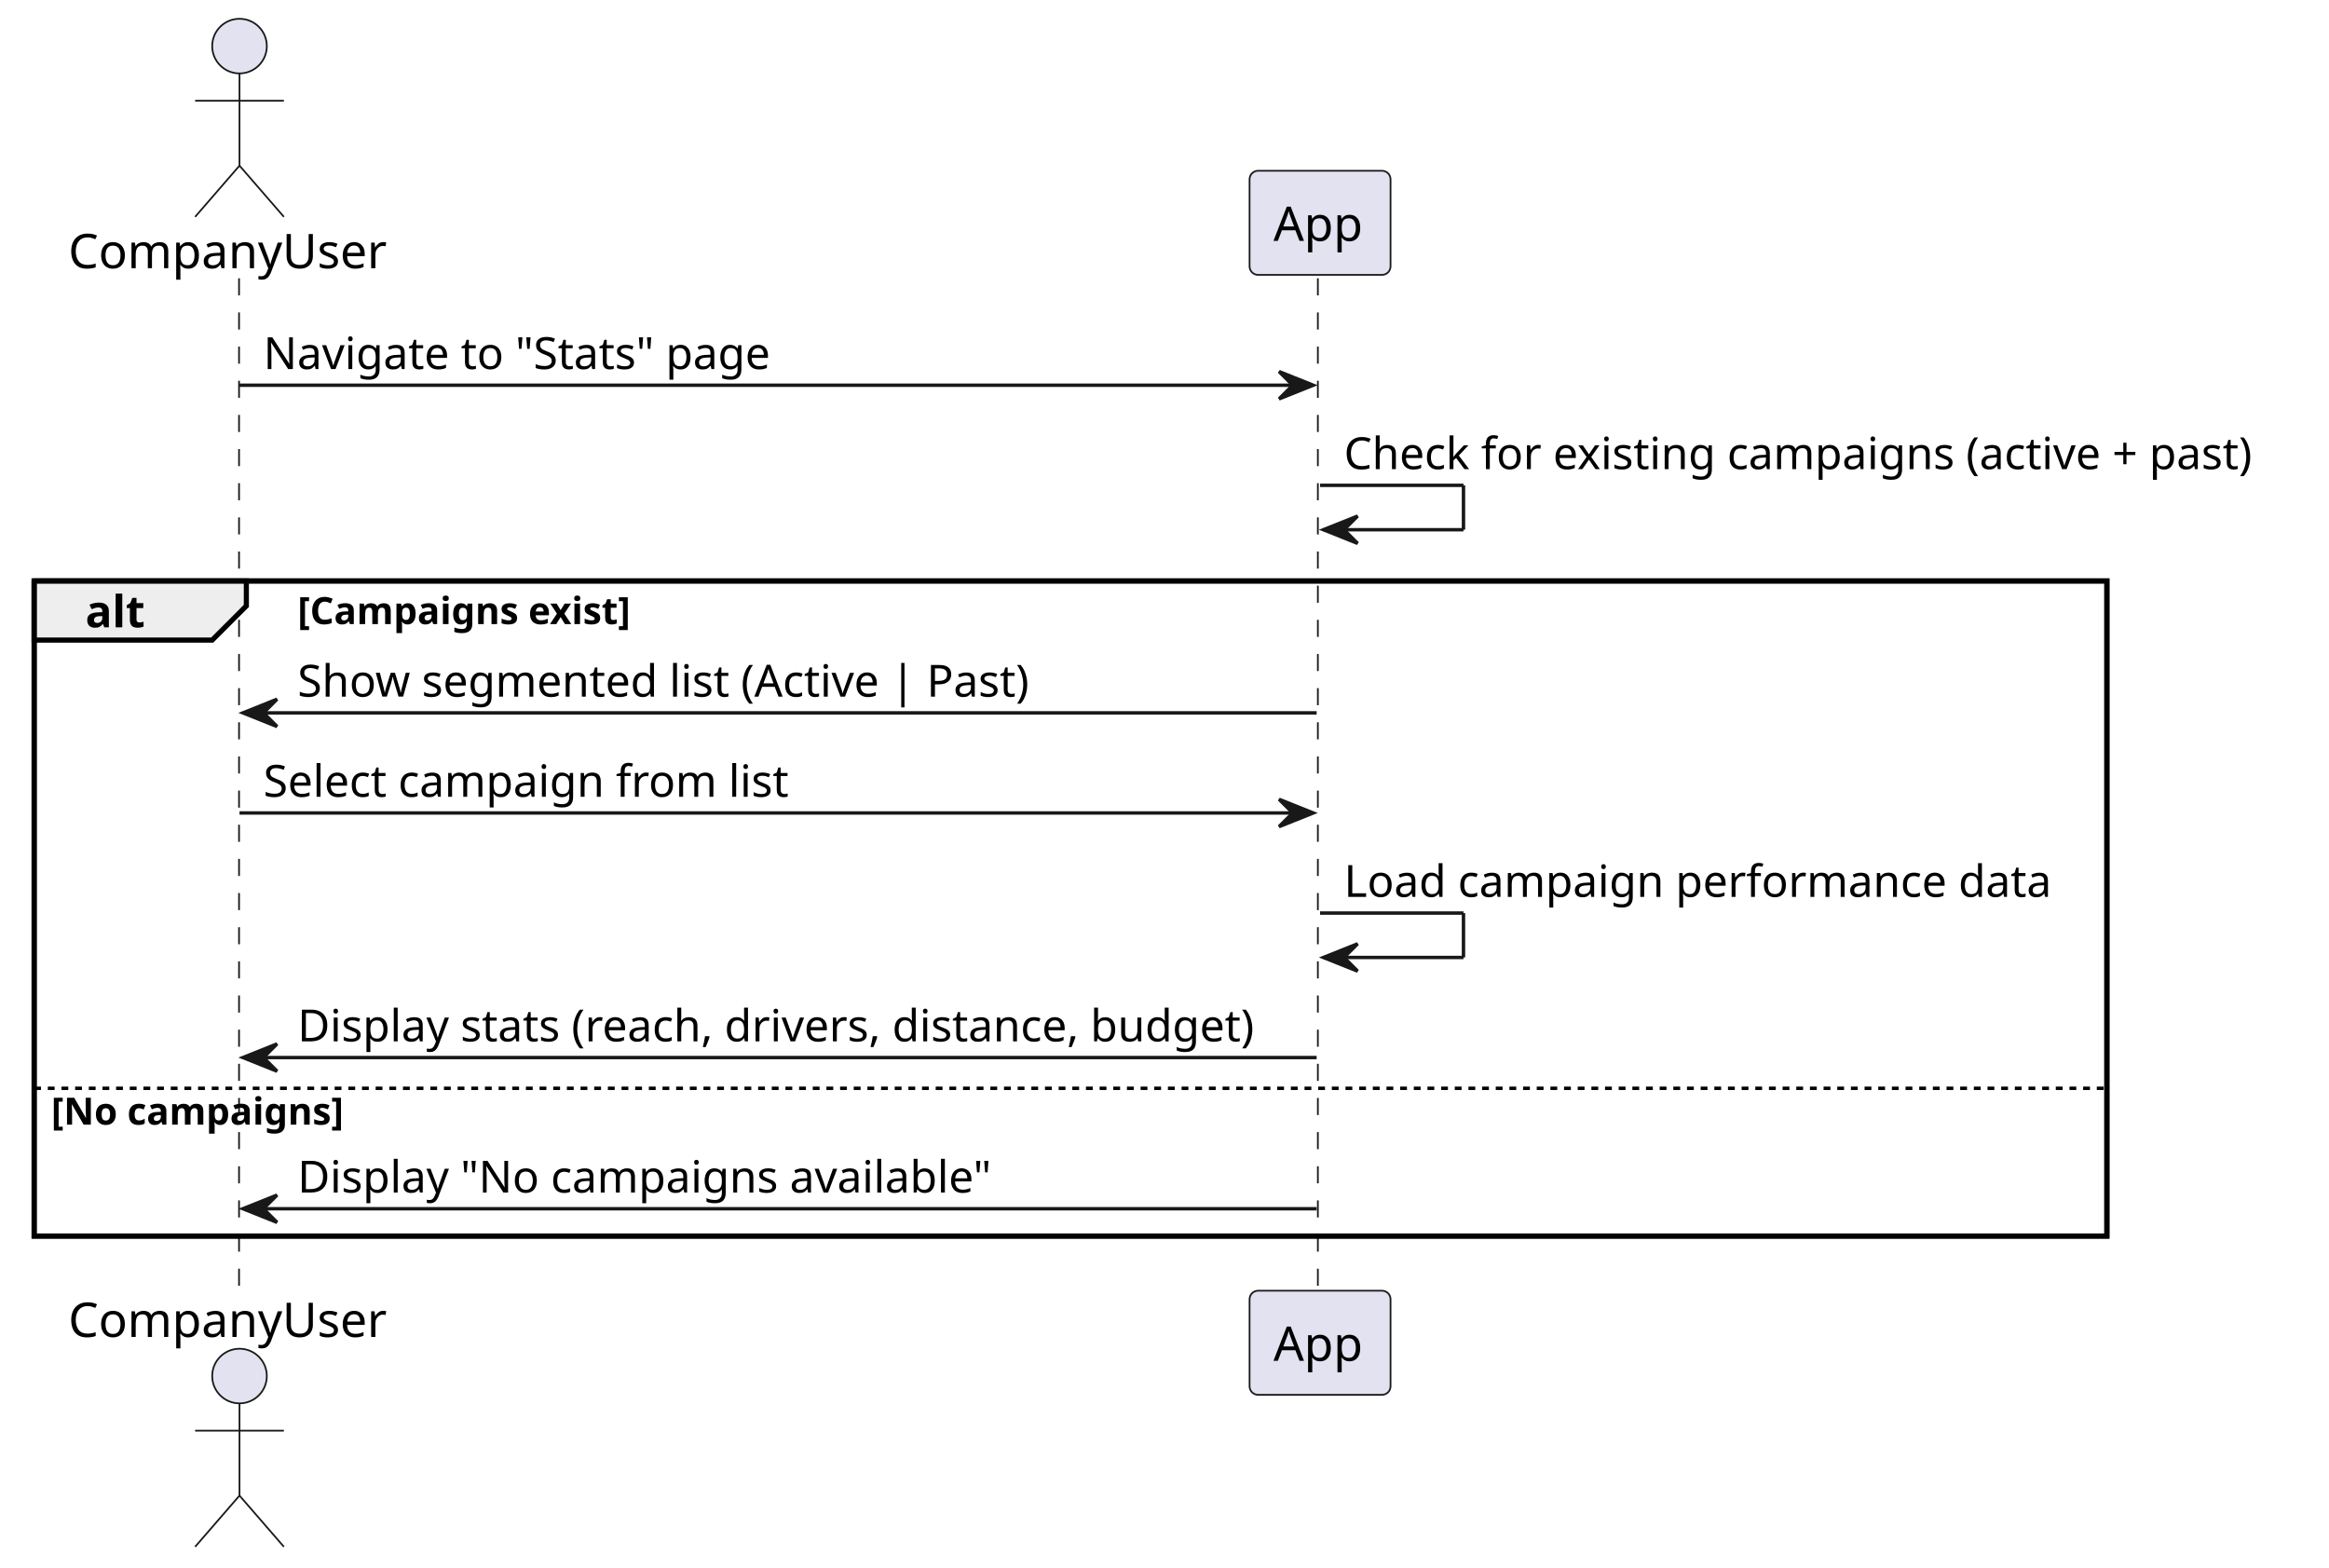
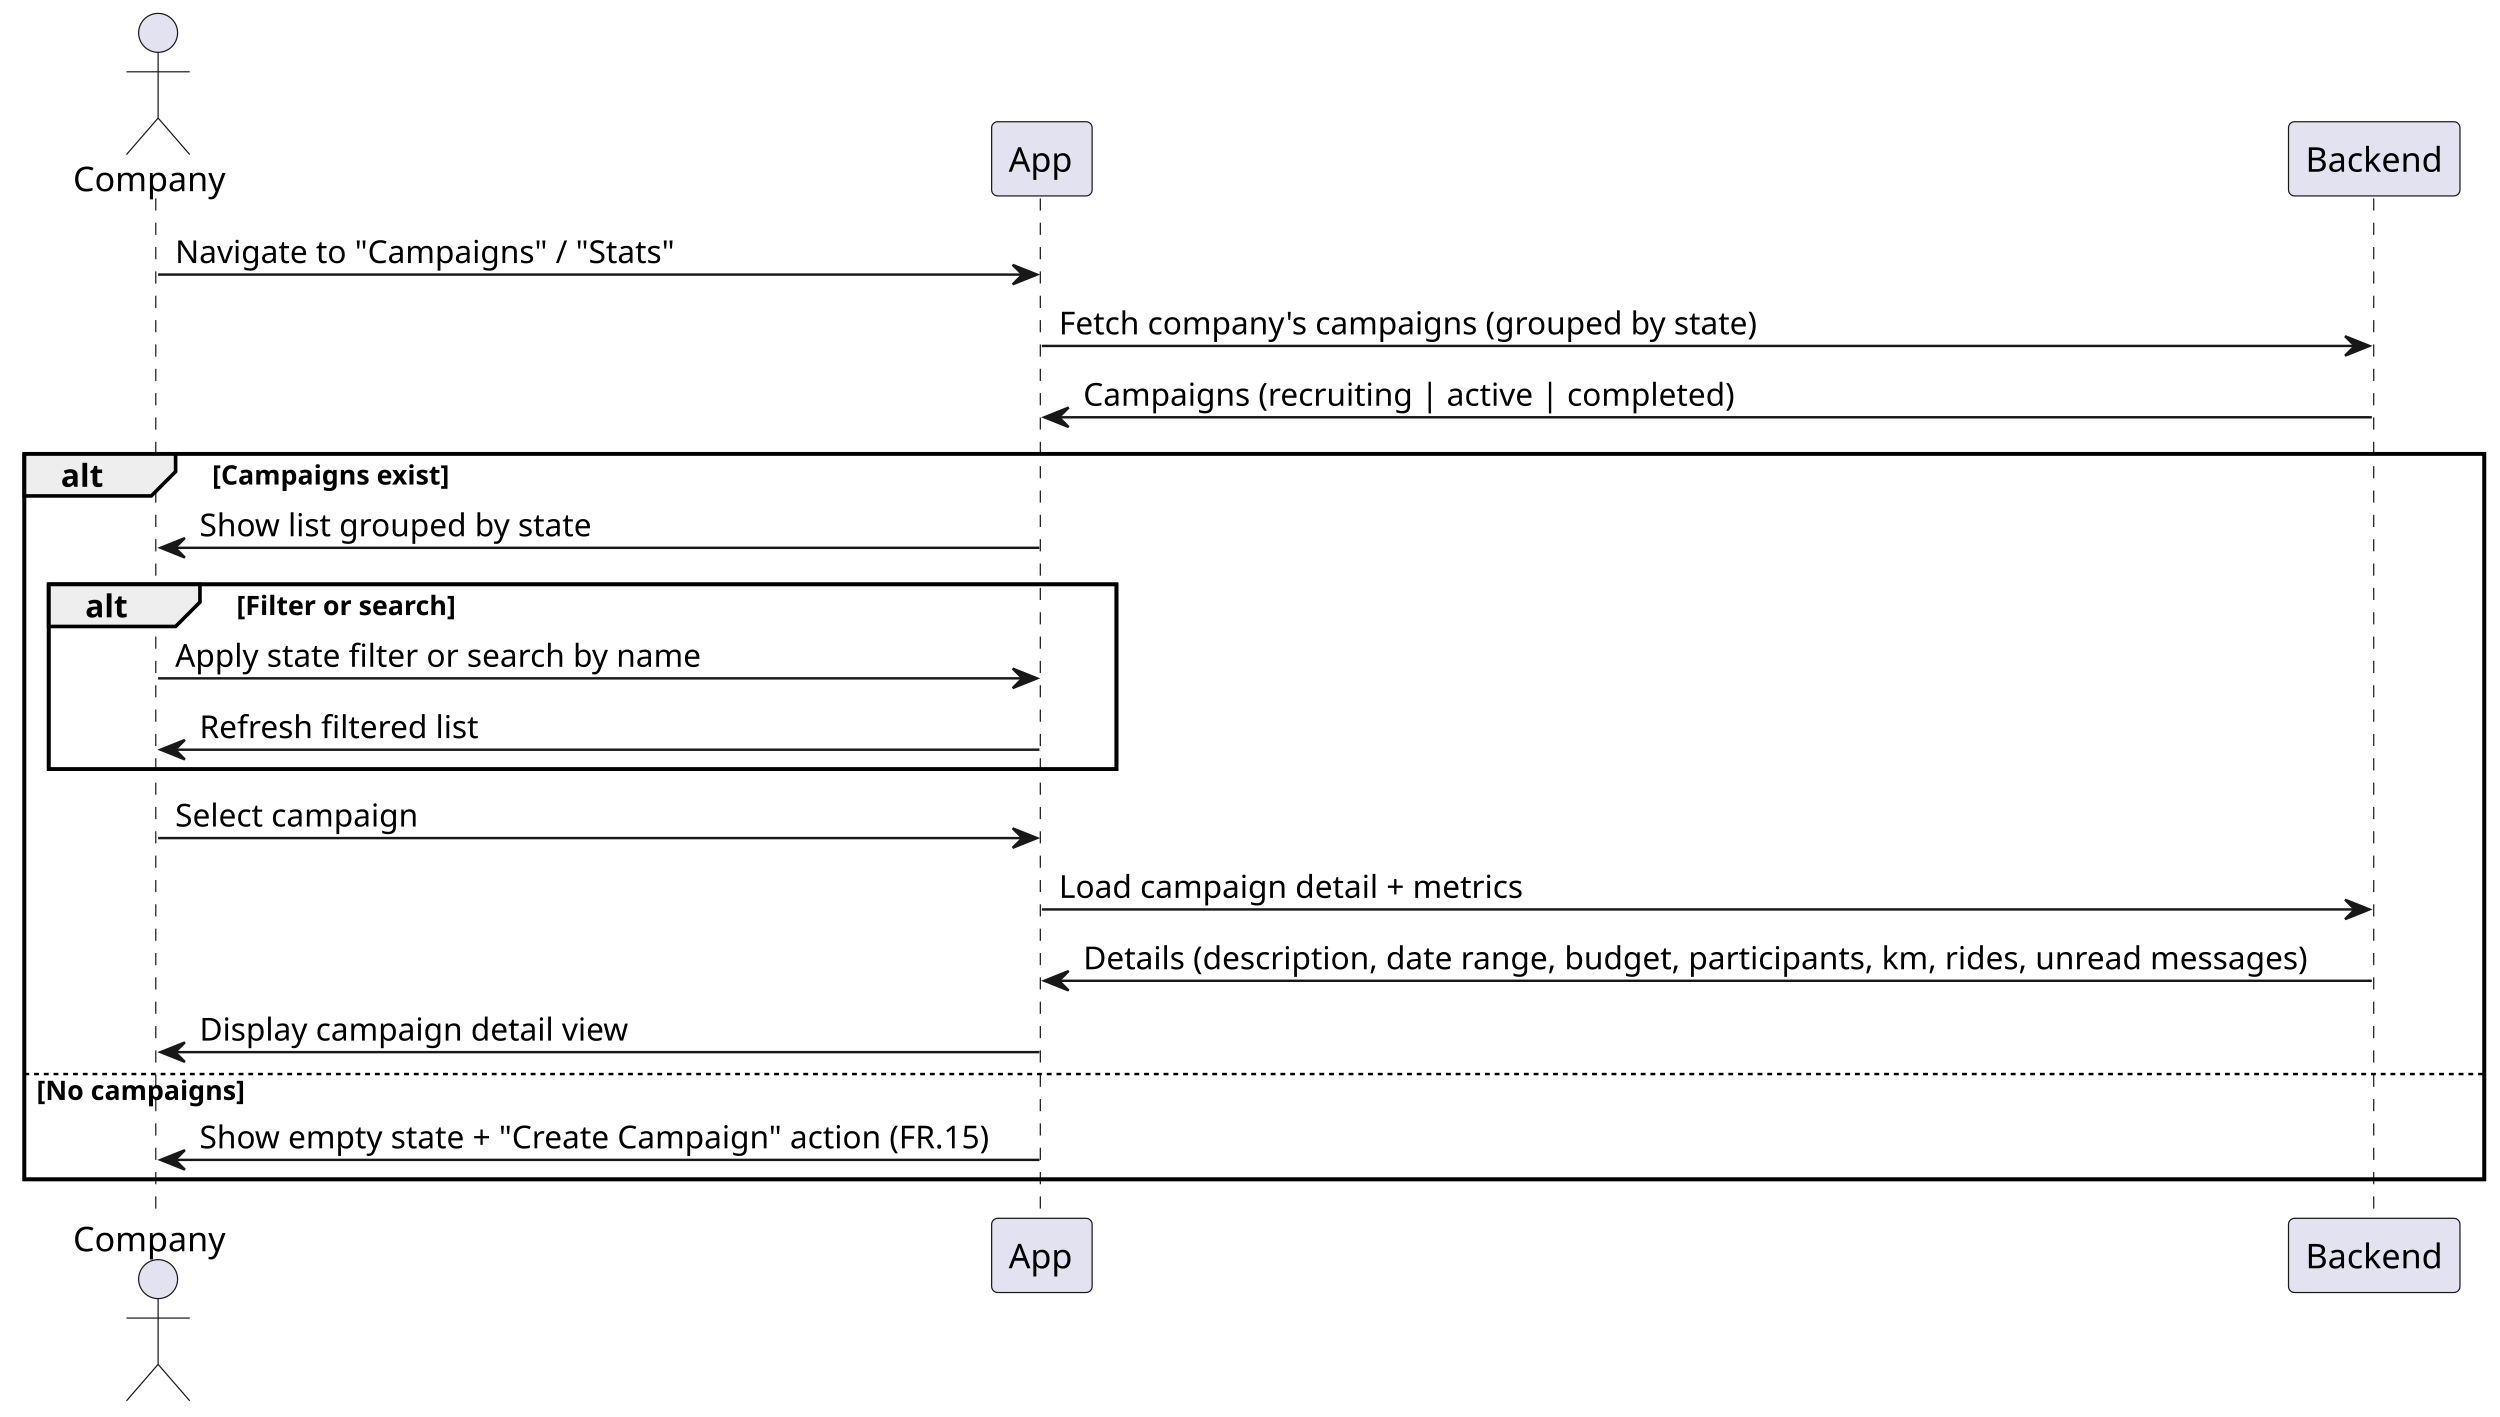
- <svg xmlns="http://www.w3.org/2000/svg" contentStyleType="text/css" height="459px" preserveAspectRatio="none" style="width:682px;height:459px;background:#FFFFFF;" version="1.1" viewBox="0 0 682 459" width="682px" zoomAndPan="magnify">
+ <svg xmlns="http://www.w3.org/2000/svg" contentStyleType="text/css" data-diagram-type="SEQUENCE" height="582px" preserveAspectRatio="none" style="width:1027px;height:582px;background:#FFFFFF;" version="1.1" viewBox="0 0 1027 582" width="1027px" zoomAndPan="magnify">
  <defs />
  <g>
-     <rect fill="none" height="191.818" style="stroke:#000000;stroke-width:1.5;" width="606.954" x="10" y="170.109" />
-     <line style="stroke:#181818;stroke-width:0.5;stroke-dasharray:5.0,5.0;" x1="70" x2="70" y1="81.488" y2="378.928" />
-     <line style="stroke:#181818;stroke-width:0.5;stroke-dasharray:5.0,5.0;" x1="385.91" x2="385.91" y1="81.488" y2="378.928" />
-     <text fill="#000000" font-family="sans-serif" font-size="14" lengthAdjust="spacing" textLength="94.268" x="20" y="78.535">CompanyUser</text>
-     <ellipse cx="70.134" cy="13.5" fill="#E2E2F0" rx="8" ry="8" style="stroke:#181818;stroke-width:0.5;" />
-     <path d="M70.134,21.5 L70.134,48.5 M57.134,29.5 L83.134,29.5 M70.134,48.5 L57.134,63.5 M70.134,48.5 L83.134,63.5 " fill="none" style="stroke:#181818;stroke-width:0.5;" />
-     <text fill="#000000" font-family="sans-serif" font-size="14" lengthAdjust="spacing" textLength="94.268" x="20" y="391.463">CompanyUser</text>
-     <ellipse cx="70.134" cy="402.916" fill="#E2E2F0" rx="8" ry="8" style="stroke:#181818;stroke-width:0.5;" />
-     <path d="M70.134,410.916 L70.134,437.916 M57.134,418.916 L83.134,418.916 M70.134,437.916 L57.134,452.916 M70.134,437.916 L83.134,452.916 " fill="none" style="stroke:#181818;stroke-width:0.5;" />
-     <rect fill="#E2E2F0" height="30.488" rx="2.5" ry="2.5" style="stroke:#181818;stroke-width:0.5;" width="41.282" x="365.91" y="50" />
-     <text fill="#000000" font-family="sans-serif" font-size="14" lengthAdjust="spacing" textLength="27.282" x="372.91" y="70.535">App</text>
-     <rect fill="#E2E2F0" height="30.488" rx="2.5" ry="2.5" style="stroke:#181818;stroke-width:0.5;" width="41.282" x="365.91" y="377.928" />
-     <text fill="#000000" font-family="sans-serif" font-size="14" lengthAdjust="spacing" textLength="27.282" x="372.91" y="398.463">App</text>
-     <polygon fill="#181818" points="374.551,108.799,384.551,112.799,374.551,116.799,378.551,112.799" style="stroke:#181818;stroke-width:1.0;" />
-     <line style="stroke:#181818;stroke-width:1.0;" x1="70.134" x2="380.551" y1="112.799" y2="112.799" />
-     <text fill="#000000" font-family="sans-serif" font-size="13" lengthAdjust="spacing" textLength="150.801" x="77.134" y="108.057">Navigate to "Stats" page</text>
-     <line style="stroke:#181818;stroke-width:1.0;" x1="386.551" x2="428.551" y1="142.109" y2="142.109" />
-     <line style="stroke:#181818;stroke-width:1.0;" x1="428.551" x2="428.551" y1="142.109" y2="155.109" />
-     <line style="stroke:#181818;stroke-width:1.0;" x1="387.551" x2="428.551" y1="155.109" y2="155.109" />
-     <polygon fill="#181818" points="397.551,151.109,387.551,155.109,397.551,159.109,393.551,155.109" style="stroke:#181818;stroke-width:1.0;" />
-     <text fill="#000000" font-family="sans-serif" font-size="13" lengthAdjust="spacing" textLength="281.684" x="393.551" y="137.367">Check for existing campaigns (active + past)</text>
-     <path d="M10,170.109 L72.139,170.109 L72.139,177.42 L62.139,187.42 L10,187.42 L10,170.109 " fill="#EEEEEE" style="stroke:#000000;stroke-width:1.5;" />
-     <rect fill="none" height="191.818" style="stroke:#000000;stroke-width:1.5;" width="606.954" x="10" y="170.109" />
-     <text fill="#000000" font-family="sans-serif" font-size="13" font-weight="bold" lengthAdjust="spacing" textLength="17.139" x="25" y="183.678">alt</text>
-     <text fill="#000000" font-family="sans-serif" font-size="11" font-weight="bold" lengthAdjust="spacing" textLength="101.981" x="87.139" y="182.744">[Campaigns exist]</text>
-     <polygon fill="#181818" points="81.134,204.731,71.134,208.731,81.134,212.731,77.134,208.731" style="stroke:#181818;stroke-width:1.0;" />
-     <line style="stroke:#181818;stroke-width:1.0;" x1="75.134" x2="385.551" y1="208.731" y2="208.731" />
-     <text fill="#000000" font-family="sans-serif" font-size="13" lengthAdjust="spacing" textLength="219.737" x="87.134" y="203.988">Show segmented list (Active | Past)</text>
-     <polygon fill="#181818" points="374.551,234.041,384.551,238.041,374.551,242.041,378.551,238.041" style="stroke:#181818;stroke-width:1.0;" />
-     <line style="stroke:#181818;stroke-width:1.0;" x1="70.134" x2="380.551" y1="238.041" y2="238.041" />
-     <text fill="#000000" font-family="sans-serif" font-size="13" lengthAdjust="spacing" textLength="159.599" x="77.134" y="233.299">Select campaign from list</text>
-     <line style="stroke:#181818;stroke-width:1.0;" x1="386.551" x2="428.551" y1="267.352" y2="267.352" />
-     <line style="stroke:#181818;stroke-width:1.0;" x1="428.551" x2="428.551" y1="267.352" y2="280.352" />
-     <line style="stroke:#181818;stroke-width:1.0;" x1="387.551" x2="428.551" y1="280.352" y2="280.352" />
-     <polygon fill="#181818" points="397.551,276.352,387.551,280.352,397.551,284.352,393.551,280.352" style="stroke:#181818;stroke-width:1.0;" />
-     <text fill="#000000" font-family="sans-serif" font-size="13" lengthAdjust="spacing" textLength="211.402" x="393.551" y="262.609">Load campaign performance data</text>
-     <polygon fill="#181818" points="81.134,305.662,71.134,309.662,81.134,313.662,77.134,309.662" style="stroke:#181818;stroke-width:1.0;" />
-     <line style="stroke:#181818;stroke-width:1.0;" x1="75.134" x2="385.551" y1="309.662" y2="309.662" />
-     <text fill="#000000" font-family="sans-serif" font-size="13" lengthAdjust="spacing" textLength="292.418" x="87.134" y="304.92">Display stats (reach, drivers, distance, budget)</text>
-     <line style="stroke:#000000;stroke-width:1.0;stroke-dasharray:2.0,2.0;" x1="10" x2="616.954" y1="318.662" y2="318.662" />
-     <text fill="#000000" font-family="sans-serif" font-size="11" font-weight="bold" lengthAdjust="spacing" textLength="88.279" x="15" y="329.297">[No campaigns]</text>
-     <polygon fill="#181818" points="81.134,349.928,71.134,353.928,81.134,357.928,77.134,353.928" style="stroke:#181818;stroke-width:1.0;" />
-     <line style="stroke:#181818;stroke-width:1.0;" x1="75.134" x2="385.551" y1="353.928" y2="353.928" />
-     <text fill="#000000" font-family="sans-serif" font-size="13" lengthAdjust="spacing" textLength="208.533" x="87.134" y="349.185">Display "No campaigns available"</text>
+     <rect fill="none" height="298.06" style="stroke:#000000;stroke-width:1.5;" width="1010.556" x="10" y="186.42" />
+     <rect fill="none" height="75.932" style="stroke:#000000;stroke-width:1.5;" width="438.646" x="20" y="240.041" />
+     <g class="participant-lifeline" data-entity-uid="part1" data-qualified-name="Company" id="part1-lifeline">
+       <g>
+         <rect fill="#000000" fill-opacity="0" height="419.992" width="8" x="60.951" y="81.488" />
+         <line style="stroke:#181818;stroke-width:0.5;stroke-dasharray:5,5;" x1="64" x2="64" y1="81.488" y2="501.481" />
+       </g>
+     </g>
+     <g class="participant-lifeline" data-entity-uid="part2" data-qualified-name="App" id="part2-lifeline">
+       <g>
+         <rect fill="#000000" fill-opacity="0" height="419.992" width="8" x="424.005" y="81.488" />
+         <line style="stroke:#181818;stroke-width:0.5;stroke-dasharray:5,5;" x1="427.364" x2="427.364" y1="81.488" y2="501.481" />
+       </g>
+     </g>
+     <g class="participant-lifeline" data-entity-uid="part3" data-qualified-name="Backend" id="part3-lifeline">
+       <g>
+         <rect fill="#000000" fill-opacity="0" height="419.992" width="8" x="971.337" y="81.488" />
+         <line style="stroke:#181818;stroke-width:0.5;stroke-dasharray:5,5;" x1="975.119" x2="975.119" y1="81.488" y2="501.481" />
+       </g>
+     </g>
+     <g class="participant participant-head" data-entity-uid="part1" data-qualified-name="Company" id="part1-head">
+       <text fill="#000000" font-family="sans-serif" font-size="14" lengthAdjust="spacing" textLength="63.902" x="30" y="78.535">Company</text>
+       <ellipse cx="64.951" cy="13.5" fill="#E2E2F0" rx="8" ry="8" style="stroke:#181818;stroke-width:0.5;" />
+       <path d="M64.951,21.5 L64.951,48.5 M51.951,29.5 L77.951,29.5 M64.951,48.5 L51.951,63.5 M64.951,48.5 L77.951,63.5" fill="none" style="stroke:#181818;stroke-width:0.5;" />
+     </g>
+     <g class="participant participant-tail" data-entity-uid="part1" data-qualified-name="Company" id="part1-tail">
+       <text fill="#000000" font-family="sans-serif" font-size="14" lengthAdjust="spacing" textLength="63.902" x="30" y="514.016">Company</text>
+       <ellipse cx="64.951" cy="525.469" fill="#E2E2F0" rx="8" ry="8" style="stroke:#181818;stroke-width:0.5;" />
+       <path d="M64.951,533.469 L64.951,560.469 M51.951,541.469 L77.951,541.469 M64.951,560.469 L51.951,575.469 M64.951,560.469 L77.951,575.469" fill="none" style="stroke:#181818;stroke-width:0.5;" />
+     </g>
+     <g class="participant participant-head" data-entity-uid="part2" data-qualified-name="App" id="part2-head">
+       <rect fill="#E2E2F0" height="30.488" rx="2.5" ry="2.5" style="stroke:#181818;stroke-width:0.5;" width="41.282" x="407.364" y="50" />
+       <text fill="#000000" font-family="sans-serif" font-size="14" lengthAdjust="spacing" textLength="27.282" x="414.364" y="70.535">App</text>
+     </g>
+     <g class="participant participant-tail" data-entity-uid="part2" data-qualified-name="App" id="part2-tail">
+       <rect fill="#E2E2F0" height="30.488" rx="2.5" ry="2.5" style="stroke:#181818;stroke-width:0.5;" width="41.282" x="407.364" y="500.481" />
+       <text fill="#000000" font-family="sans-serif" font-size="14" lengthAdjust="spacing" textLength="27.282" x="414.364" y="521.016">App</text>
+     </g>
+     <g class="participant participant-head" data-entity-uid="part3" data-qualified-name="Backend" id="part3-head">
+       <rect fill="#E2E2F0" height="30.488" rx="2.5" ry="2.5" style="stroke:#181818;stroke-width:0.5;" width="70.438" x="940.119" y="50" />
+       <text fill="#000000" font-family="sans-serif" font-size="14" lengthAdjust="spacing" textLength="56.438" x="947.119" y="70.535">Backend</text>
+     </g>
+     <g class="participant participant-tail" data-entity-uid="part3" data-qualified-name="Backend" id="part3-tail">
+       <rect fill="#E2E2F0" height="30.488" rx="2.5" ry="2.5" style="stroke:#181818;stroke-width:0.5;" width="70.438" x="940.119" y="500.481" />
+       <text fill="#000000" font-family="sans-serif" font-size="14" lengthAdjust="spacing" textLength="56.438" x="947.119" y="521.016">Backend</text>
+     </g>
+     <g class="message" data-entity-1="part1" data-entity-2="part2" id="msg1">
+       <polygon fill="#181818" points="416.005,108.799,426.005,112.799,416.005,116.799,420.005,112.799" style="stroke:#181818;stroke-width:1;" />
+       <line style="stroke:#181818;stroke-width:1;" x1="64.951" x2="422.005" y1="112.799" y2="112.799" />
+       <text fill="#000000" font-family="sans-serif" font-size="13" lengthAdjust="spacing" textLength="210.964" x="71.951" y="108.057">Navigate to "Campaigns" / "Stats"</text>
+     </g>
+     <g class="message" data-entity-1="part2" data-entity-2="part3" id="msg2">
+       <polygon fill="#181818" points="963.337,138.109,973.337,142.109,963.337,146.109,967.337,142.109" style="stroke:#181818;stroke-width:1;" />
+       <line style="stroke:#181818;stroke-width:1;" x1="428.005" x2="969.337" y1="142.109" y2="142.109" />
+       <text fill="#000000" font-family="sans-serif" font-size="13" lengthAdjust="spacing" textLength="296.156" x="435.005" y="137.367">Fetch company's campaigns (grouped by state)</text>
+     </g>
+     <g class="message" data-entity-1="part3" data-entity-2="part2" id="msg3">
+       <polygon fill="#181818" points="439.005,167.42,429.005,171.42,439.005,175.42,435.005,171.42" style="stroke:#181818;stroke-width:1;" />
+       <line style="stroke:#181818;stroke-width:1;" x1="433.005" x2="974.337" y1="171.42" y2="171.42" />
+       <text fill="#000000" font-family="sans-serif" font-size="13" lengthAdjust="spacing" textLength="272.803" x="445.005" y="166.678">Campaigns (recruiting | active | completed)</text>
+     </g>
+     <path d="M10,186.42 L72.139,186.42 L72.139,193.731 L62.139,203.731 L10,203.731 L10,186.42" fill="#EEEEEE" style="stroke:#000000;stroke-width:1.5;" />
+     <rect fill="none" height="298.06" style="stroke:#000000;stroke-width:1.5;" width="1010.556" x="10" y="186.42" />
+     <text fill="#000000" font-family="sans-serif" font-size="13" font-weight="bold" lengthAdjust="spacing" textLength="17.139" x="25" y="199.988">alt</text>
+     <text fill="#000000" font-family="sans-serif" font-size="11" font-weight="bold" lengthAdjust="spacing" textLength="101.981" x="87.139" y="199.055">[Campaigns exist]</text>
+     <g class="message" data-entity-1="part2" data-entity-2="part1" id="msg4">
+       <polygon fill="#181818" points="75.951,221.041,65.951,225.041,75.951,229.041,71.951,225.041" style="stroke:#181818;stroke-width:1;" />
+       <line style="stroke:#181818;stroke-width:1;" x1="69.951" x2="427.005" y1="225.041" y2="225.041" />
+       <text fill="#000000" font-family="sans-serif" font-size="13" lengthAdjust="spacing" textLength="167.362" x="81.951" y="220.299">Show list grouped by state</text>
+     </g>
+     <path d="M20,240.041 L82.139,240.041 L82.139,247.352 L72.139,257.352 L20,257.352 L20,240.041" fill="#EEEEEE" style="stroke:#000000;stroke-width:1.5;" />
+     <rect fill="none" height="75.932" style="stroke:#000000;stroke-width:1.5;" width="438.646" x="20" y="240.041" />
+     <text fill="#000000" font-family="sans-serif" font-size="13" font-weight="bold" lengthAdjust="spacing" textLength="17.139" x="35" y="253.609">alt</text>
+     <text fill="#000000" font-family="sans-serif" font-size="11" font-weight="bold" lengthAdjust="spacing" textLength="94.016" x="97.139" y="252.676">[Filter or search]</text>
+     <g class="message" data-entity-1="part1" data-entity-2="part2" id="msg5">
+       <polygon fill="#181818" points="416.005,274.662,426.005,278.662,416.005,282.662,420.005,278.662" style="stroke:#181818;stroke-width:1;" />
+       <line style="stroke:#181818;stroke-width:1;" x1="64.951" x2="422.005" y1="278.662" y2="278.662" />
+       <text fill="#000000" font-family="sans-serif" font-size="13" lengthAdjust="spacing" textLength="225.056" x="71.951" y="273.92">Apply state filter or search by name</text>
+     </g>
+     <g class="message" data-entity-1="part2" data-entity-2="part1" id="msg6">
+       <polygon fill="#181818" points="75.951,303.973,65.951,307.973,75.951,311.973,71.951,307.973" style="stroke:#181818;stroke-width:1;" />
+       <line style="stroke:#181818;stroke-width:1;" x1="69.951" x2="427.005" y1="307.973" y2="307.973" />
+       <text fill="#000000" font-family="sans-serif" font-size="13" lengthAdjust="spacing" textLength="119.876" x="81.951" y="303.231">Refresh filtered list</text>
+     </g>
+     <g class="message" data-entity-1="part1" data-entity-2="part2" id="msg7">
+       <polygon fill="#181818" points="416.005,340.283,426.005,344.283,416.005,348.283,420.005,344.283" style="stroke:#181818;stroke-width:1;" />
+       <line style="stroke:#181818;stroke-width:1;" x1="64.951" x2="422.005" y1="344.283" y2="344.283" />
+       <text fill="#000000" font-family="sans-serif" font-size="13" lengthAdjust="spacing" textLength="102.147" x="71.951" y="339.541">Select campaign</text>
+     </g>
+     <g class="message" data-entity-1="part2" data-entity-2="part3" id="msg8">
+       <polygon fill="#181818" points="963.337,369.594,973.337,373.594,963.337,377.594,967.337,373.594" style="stroke:#181818;stroke-width:1;" />
+       <line style="stroke:#181818;stroke-width:1;" x1="428.005" x2="969.337" y1="373.594" y2="373.594" />
+       <text fill="#000000" font-family="sans-serif" font-size="13" lengthAdjust="spacing" textLength="199.919" x="435.005" y="368.852">Load campaign detail + metrics</text>
+     </g>
+     <g class="message" data-entity-1="part3" data-entity-2="part2" id="msg9">
+       <polygon fill="#181818" points="439.005,398.904,429.005,402.904,439.005,406.904,435.005,402.904" style="stroke:#181818;stroke-width:1;" />
+       <line style="stroke:#181818;stroke-width:1;" x1="433.005" x2="974.337" y1="402.904" y2="402.904" />
+       <text fill="#000000" font-family="sans-serif" font-size="13" lengthAdjust="spacing" textLength="523.332" x="445.005" y="398.162">Details (description, date range, budget, participants, km, rides, unread messages)</text>
+     </g>
+     <g class="message" data-entity-1="part2" data-entity-2="part1" id="msg10">
+       <polygon fill="#181818" points="75.951,428.215,65.951,432.215,75.951,436.215,71.951,432.215" style="stroke:#181818;stroke-width:1;" />
+       <line style="stroke:#181818;stroke-width:1;" x1="69.951" x2="427.005" y1="432.215" y2="432.215" />
+       <text fill="#000000" font-family="sans-serif" font-size="13" lengthAdjust="spacing" textLength="182.368" x="81.951" y="427.473">Display campaign detail view</text>
+     </g>
+     <line style="stroke:#000000;stroke-width:1;stroke-dasharray:2,2;" x1="10" x2="1020.556" y1="441.215" y2="441.215" />
+     <text fill="#000000" font-family="sans-serif" font-size="11" font-weight="bold" lengthAdjust="spacing" textLength="88.279" x="15" y="451.85">[No campaigns]</text>
+     <g class="message" data-entity-1="part2" data-entity-2="part1" id="msg11">
+       <polygon fill="#181818" points="75.951,472.481,65.951,476.481,75.951,480.481,71.951,476.481" style="stroke:#181818;stroke-width:1;" />
+       <line style="stroke:#181818;stroke-width:1;" x1="69.951" x2="427.005" y1="476.481" y2="476.481" />
+       <text fill="#000000" font-family="sans-serif" font-size="13" lengthAdjust="spacing" textLength="339.054" x="81.951" y="471.738">Show empty state + "Create Campaign" action (FR.15)</text>
+     </g>
  </g>
</svg>
